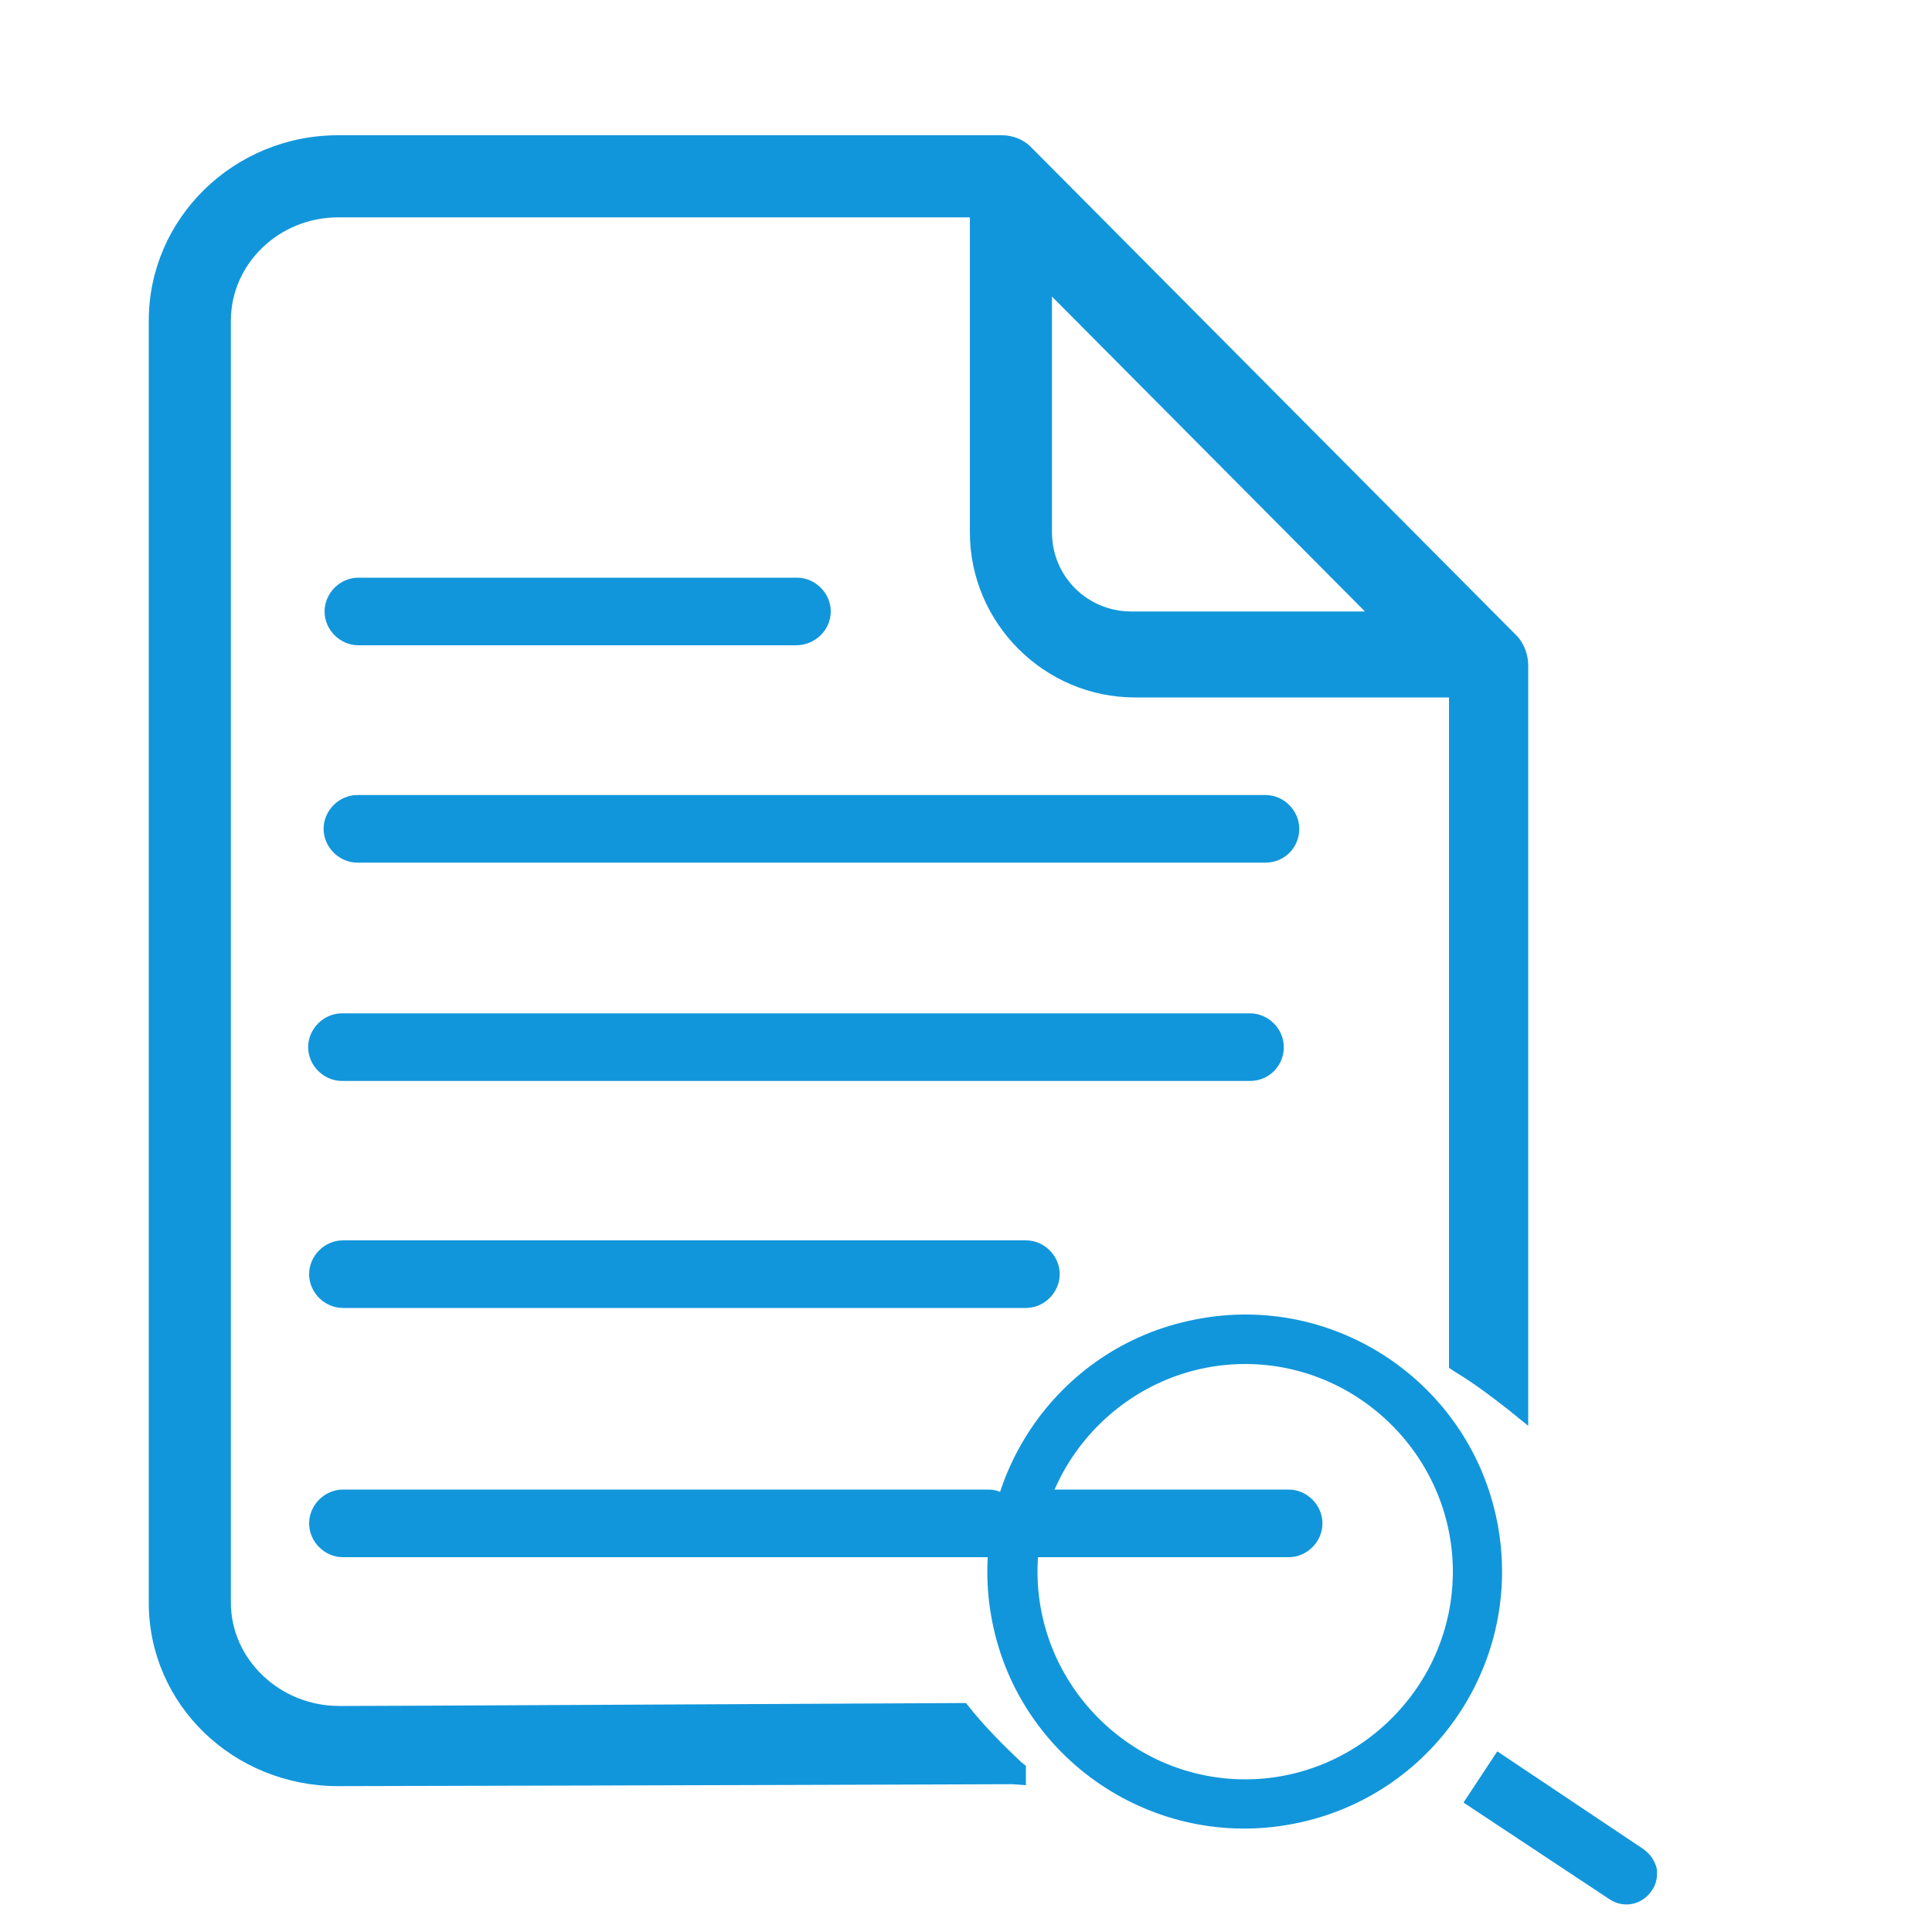
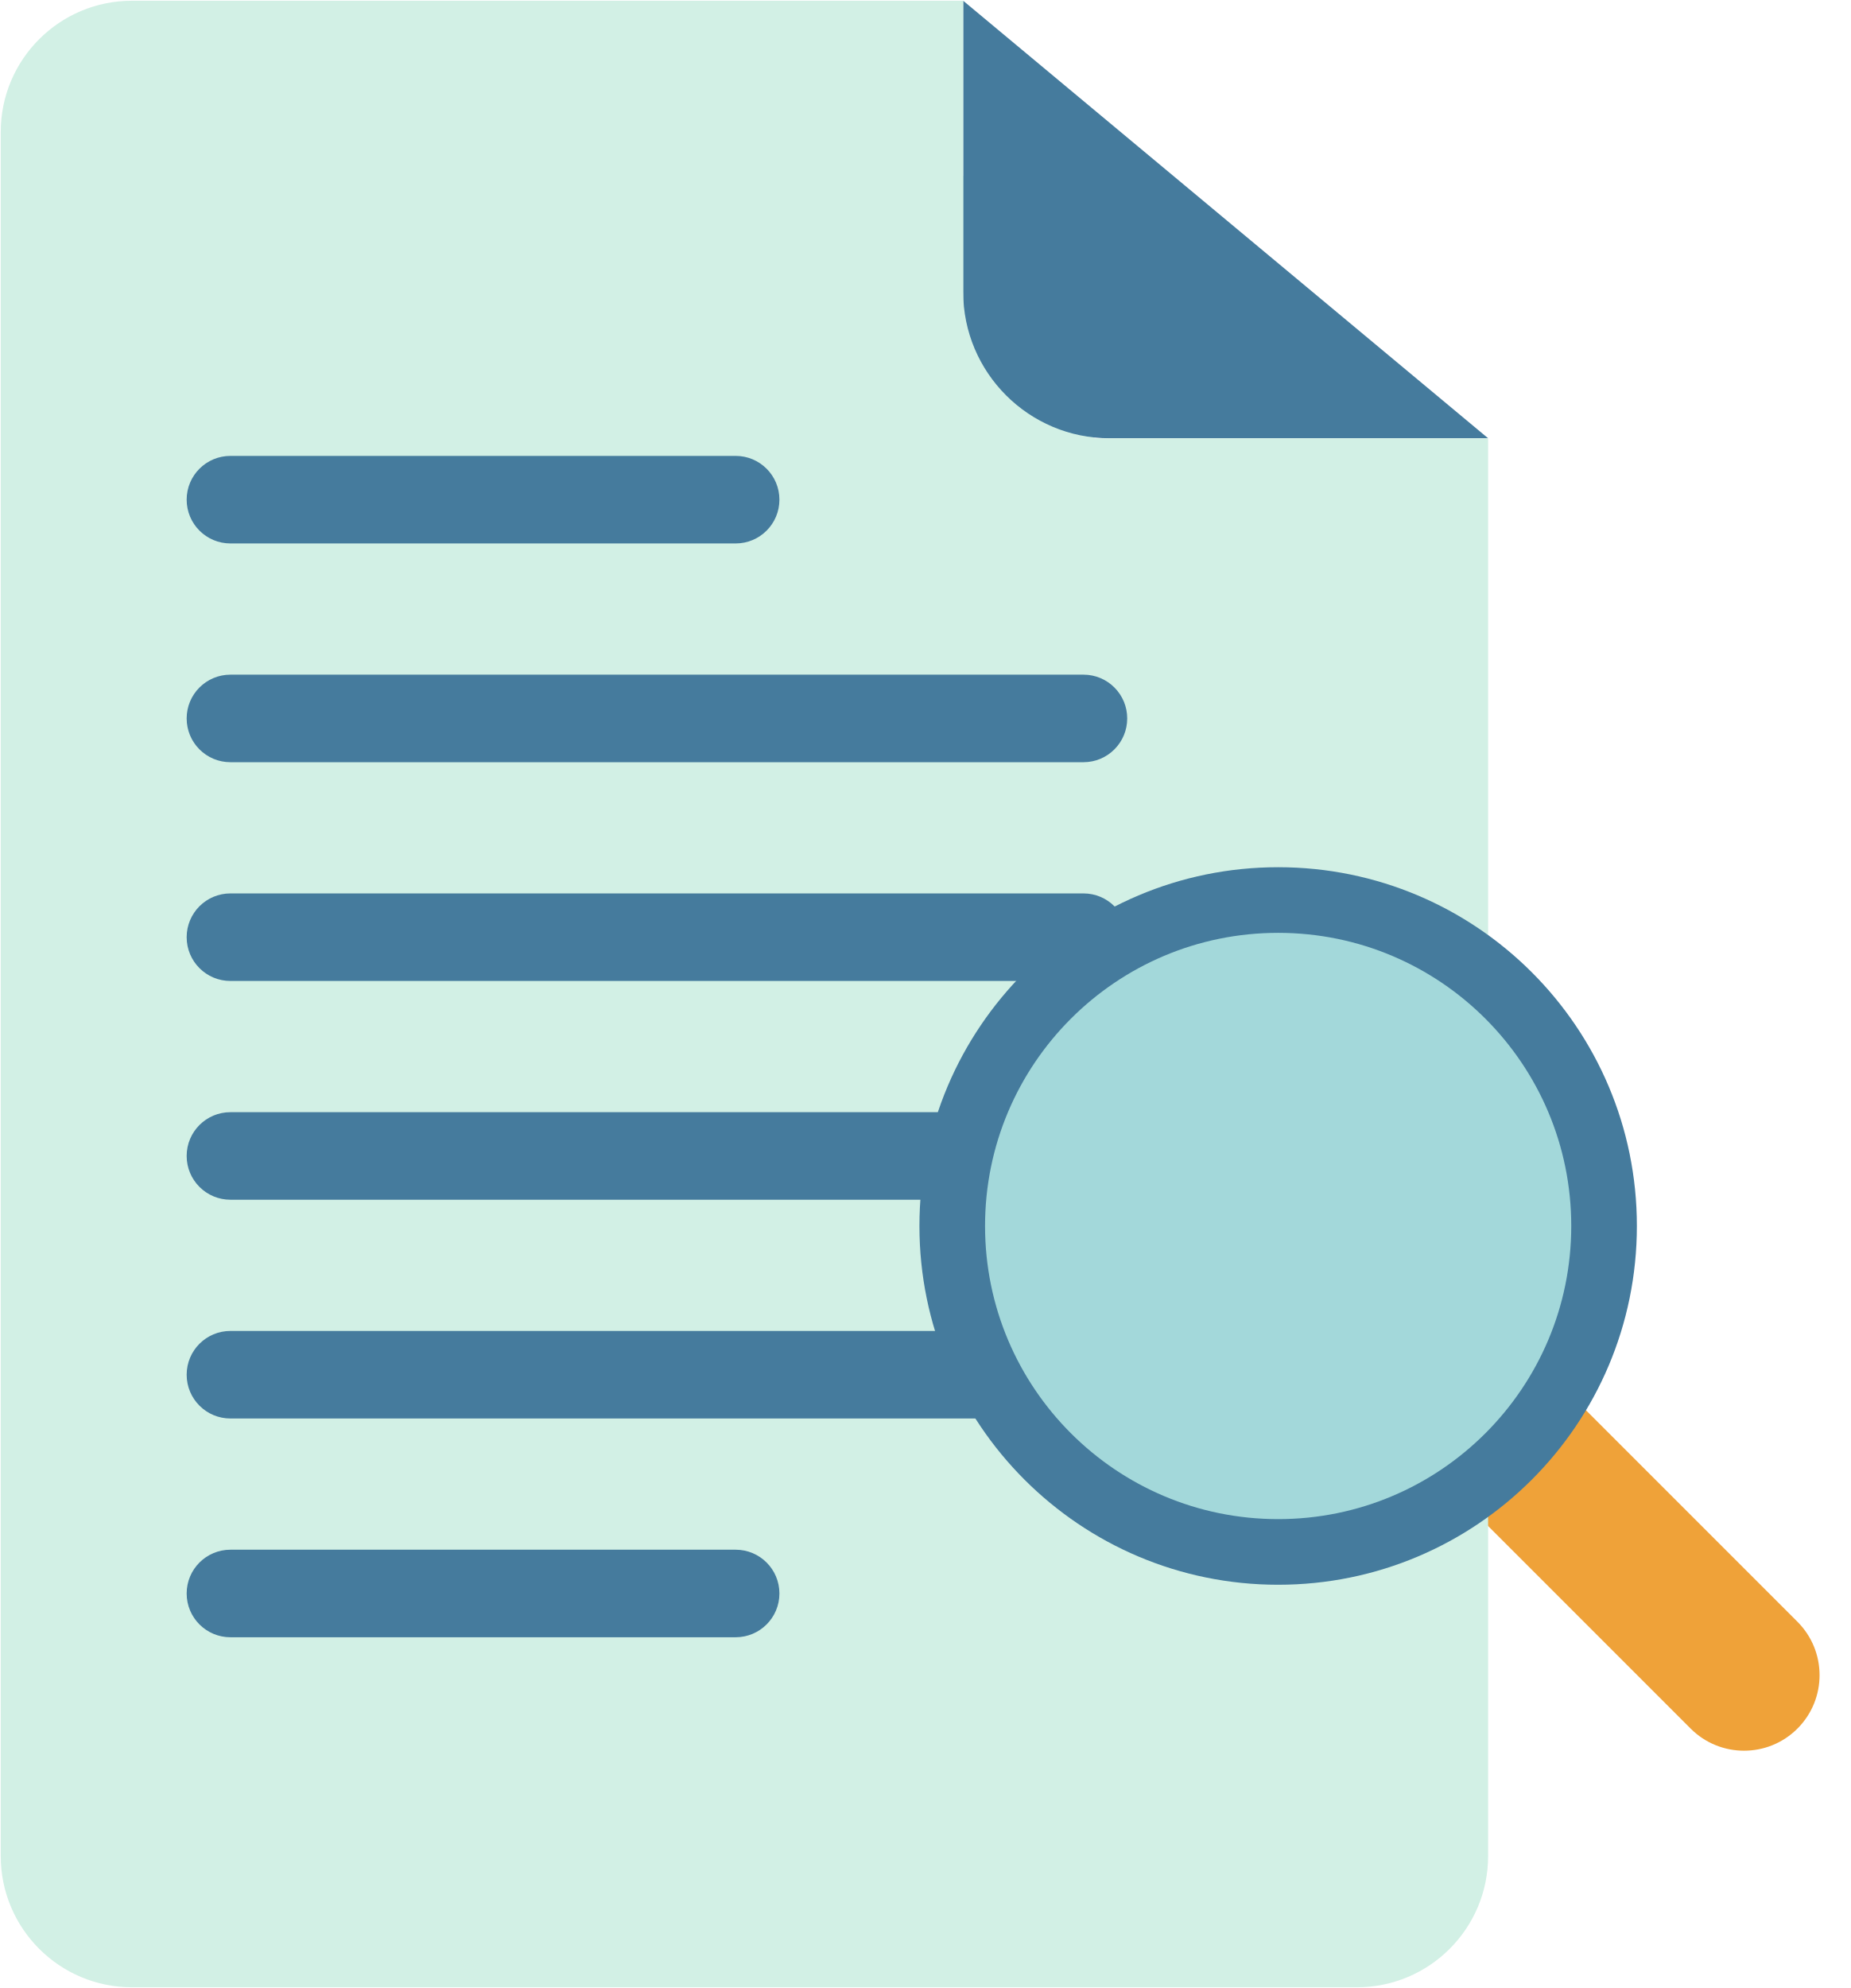
- <svg xmlns="http://www.w3.org/2000/svg" t="1644586167442" class="icon" viewBox="0 0 1024 1024" version="1.1" p-id="7067" width="400" height="400">
-   <defs>
-     <style type="text/css" />
-   </defs>
-   <path d="M514.048 905.216l-2.048-2.56h-3.584c-110.592 0.512-299.52 1.536-324.608 1.536h-4.096c-31.232 0-57.344-24.576-57.344-54.784V169.984c0-30.208 25.6-54.784 56.832-54.784h334.848v166.912c0 48.128 39.424 87.552 87.552 87.552H768v355.328l3.072 2.048c10.24 6.144 18.944 12.8 28.16 19.968l10.752 8.704V352.768c0-5.632-2.048-11.264-5.632-15.36l-258.048-259.584c-4.096-4.096-9.728-6.144-15.36-6.144H179.2c-55.296 0-100.352 44.032-100.352 98.304v679.424c0 54.272 45.056 97.28 100.352 97.28 0 0 226.304-0.512 357.376-1.024l7.168 0.512v-10.24l-2.56-2.048c-9.216-8.704-18.944-18.432-27.136-28.672z m43.52-748.032l165.888 166.912h-123.904c-23.04 0-41.984-18.432-41.984-41.984V157.184zM189.952 324.096h231.936" fill="#1296db" p-id="7068" />
-   <path d="M421.888 342.016H189.952c-9.728 0-17.92-8.192-17.92-17.92s8.192-17.92 17.92-17.92h232.448c9.728 0 17.92 8.192 17.92 17.92s-8.192 17.92-18.432 17.92zM547.328 807.424h135.68M683.008 825.344h-135.68c-9.728 0-17.92-8.192-17.92-17.92s8.192-17.92 17.92-17.92h135.68c9.728 0 17.92 8.192 17.92 17.92s-8.192 17.92-17.92 17.92zM189.952 439.296H670.72M670.72 457.216H189.44c-9.728 0-17.92-8.192-17.92-17.92s8.192-17.92 17.92-17.92h481.28c9.728 0 17.92 8.192 17.92 17.92s-7.68 17.92-17.92 17.92zM181.76 555.008h480.768M662.528 572.928h-481.28c-9.728 0-17.92-8.192-17.92-17.92s8.192-17.92 17.92-17.92h481.28c9.728 0 17.92 8.192 17.92 17.92s-7.68 17.92-17.92 17.92z" fill="#1296db" p-id="7069" />
-   <path d="M181.76 675.328h361.984M543.744 693.248H181.76c-9.728 0-17.92-8.192-17.92-17.92s8.192-17.92 17.92-17.92h361.984c9.728 0 17.92 8.192 17.92 17.92s-8.192 17.92-17.92 17.92z" fill="#1296db" p-id="7070" />
-   <path d="M181.76 807.424h342.016M523.776 825.344H181.76c-9.728 0-17.92-8.192-17.92-17.92s8.192-17.92 17.92-17.92h342.016c9.728 0 17.92 8.192 17.92 17.92s-8.192 17.92-17.92 17.92z" fill="#1296db" p-id="7071" />
-   <path d="M793.6 806.912c-14.336-73.728-86.016-122.368-160.256-107.52-73.728 14.336-121.856 86.016-107.52 159.744 14.336 73.728 86.016 121.856 159.744 107.52 74.24-14.336 122.368-86.016 108.032-159.744z m-42.496 87.552c-16.384 24.064-41.472 40.96-70.144 46.592-28.672 5.632-58.368-0.512-82.432-16.896-24.064-16.384-40.96-41.472-46.592-70.144-5.632-28.672 0.512-58.368 16.896-82.432 16.384-24.064 41.472-40.96 70.144-46.592 28.672-5.632 58.368 0.512 82.432 16.896 24.064 16.384 40.96 41.472 46.592 70.144 5.632 28.672-0.512 58.368-16.896 82.432zM870.912 979.968L793.6 928.256l-17.92 27.136 77.312 51.2c7.68 5.12 17.408 3.072 22.528-4.608 2.56-3.584 3.072-7.68 2.56-11.776-1.024-4.096-3.584-7.68-7.168-10.24z" fill="#1296db" p-id="7072" />
+ <svg xmlns="http://www.w3.org/2000/svg" xmlns:ns1="http://schemas.microsoft.com/visio/2003/SVGExtensions/" width="4.164in" height="4.472in" viewBox="0 0 299.821 321.997" xml:space="preserve" color-interpolation-filters="sRGB" class="st5">
+   <ns1:documentProperties ns1:langID="2052" ns1:metric="true" ns1:viewMarkup="false" />
+   <style type="text/css">
+ 	
+ 		.st1 {fill:#efa239;stroke:none;stroke-linecap:round;stroke-linejoin:round;stroke-width:0.24}
+ 		.st2 {fill:#d2f0e5;stroke:none;stroke-linecap:round;stroke-linejoin:round;stroke-width:0.24}
+ 		.st3 {fill:#457b9d;stroke:none;stroke-linecap:round;stroke-linejoin:round;stroke-width:0.24}
+ 		.st4 {fill:#a3d8da;stroke:none;stroke-linecap:round;stroke-linejoin:round;stroke-width:0.24}
+ 		.st5 {fill:none;fill-rule:evenodd;font-size:12px;overflow:visible;stroke-linecap:square;stroke-miterlimit:3}
+ 	
+ 	</style>
+   <g ns1:mID="0" ns1:index="1" ns1:groupContext="foregroundPage">
+     <ns1:pageProperties ns1:drawingScale="0.0393701" ns1:pageScale="0.0393701" ns1:drawingUnits="24" ns1:shadowOffsetX="8.50394" ns1:shadowOffsetY="-8.50394" />
+     <g id="shape62-1" ns1:mID="62" ns1:groupContext="shape" transform="translate(452.514,3.24981) rotate(45)">
+       <ns1:userDefs>
+         <ns1:ud ns1:nameU="CTypeTopLeftSnip" ns1:prompt="" ns1:val="VT0(0):5" />
+         <ns1:ud ns1:nameU="CTypeTopRightSnip" ns1:prompt="" ns1:val="VT0(0):5" />
+         <ns1:ud ns1:nameU="CTypeBotLeftSnip" ns1:prompt="" ns1:val="VT0(0):5" />
+         <ns1:ud ns1:nameU="CTypeBotRightSnip" ns1:prompt="" ns1:val="VT0(0):5" />
+         <ns1:ud ns1:nameU="CornerLockHoriz" ns1:prompt="" ns1:val="VT0(1):5" />
+         <ns1:ud ns1:nameU="CornerLockVert" ns1:prompt="" ns1:val="VT0(1):5" />
+         <ns1:ud ns1:nameU="CornerLockDiag" ns1:prompt="" ns1:val="VT0(0):5" />
+         <ns1:ud ns1:nameU="TopLeftOffset" ns1:prompt="" ns1:val="VT0(0.15748031496063):24" />
+         <ns1:ud ns1:nameU="TopRightOffset" ns1:prompt="" ns1:val="VT0(0.15748031496063):24" />
+         <ns1:ud ns1:nameU="BotLeftOffset" ns1:prompt="" ns1:val="VT0(0.15748031496063):24" />
+         <ns1:ud ns1:nameU="BotRightOffset" ns1:prompt="" ns1:val="VT0(0.15748031496063):24" />
+         <ns1:ud ns1:nameU="visVersion" ns1:prompt="" ns1:val="VT0(15):26" />
+         <ns1:ud ns1:nameU="TopLeftOffset" ns1:prompt="" ns1:val="VT0(0.16993968275651):1" />
+         <ns1:ud ns1:nameU="TopRightOffset" ns1:prompt="" ns1:val="VT0(0.16993968275651):1" />
+         <ns1:ud ns1:nameU="BotLeftOffset" ns1:prompt="" ns1:val="VT0(0.16993968275651):1" />
+         <ns1:ud ns1:nameU="BotRightOffset" ns1:prompt="" ns1:val="VT0(0.16993968275651):1" />
+       </ns1:userDefs>
+       <path d="M12.24 322 L69.35 322 A12.236 12.236 -180 0 0 81.59 309.76 A12.236 12.236 -180 0 0 69.35 297.53 L12.24 297.53        A12.236 12.236 -180 0 0 0 309.76 A12.236 12.236 -180 0 0 12.24 322 Z" class="st1" />
+     </g>
+     <g id="shape25-3" ns1:mID="25" ns1:groupContext="shape" transform="translate(63.8992,-208.491)">
+       <ns1:userDefs>
+         <ns1:ud ns1:nameU="visVersion" ns1:val="VT0(15):26" />
+       </ns1:userDefs>
+       <rect x="0" y="236.958" width="113.386" height="85.039" class="st2" />
+     </g>
+     <g id="shape34-5" ns1:mID="34" ns1:groupContext="shape" transform="translate(241.064,322.117) rotate(180)">
+       <path d="M0 251.13 L85.04 322 L85.04 274.87 A23.736 23.736 -180 0 0 61.3 251.13 L0 251.13 Z" class="st3" />
+     </g>
+     <g id="shape39-7" ns1:mID="39" ns1:groupContext="shape" transform="translate(0.12,-0.12)">
+       <path d="M155.91 0.24 L21.26 0.24 A21.259 21.259 -180 0 0 -0 21.5 L0 300.74 A21.259 21.259 -180 0 0 21.26 322 L219.68        322 A21.259 21.259 -180 0 0 240.94 300.74 L240.94 71.11 L155.91 71.11 L155.91 0.24 Z" class="st2" />
+     </g>
+     <g id="shape27-9" ns1:mID="27" ns1:groupContext="shape" transform="translate(30.2379,-198.545)">
+       <ns1:userDefs>
+         <ns1:ud ns1:nameU="CTypeTopLeftSnip" ns1:prompt="" ns1:val="VT0(0):5" />
+         <ns1:ud ns1:nameU="CTypeTopRightSnip" ns1:prompt="" ns1:val="VT0(0):5" />
+         <ns1:ud ns1:nameU="CTypeBotLeftSnip" ns1:prompt="" ns1:val="VT0(0):5" />
+         <ns1:ud ns1:nameU="CTypeBotRightSnip" ns1:prompt="" ns1:val="VT0(0):5" />
+         <ns1:ud ns1:nameU="CornerLockHoriz" ns1:prompt="" ns1:val="VT0(1):5" />
+         <ns1:ud ns1:nameU="CornerLockVert" ns1:prompt="" ns1:val="VT0(1):5" />
+         <ns1:ud ns1:nameU="CornerLockDiag" ns1:prompt="" ns1:val="VT0(0):5" />
+         <ns1:ud ns1:nameU="TopLeftOffset" ns1:prompt="" ns1:val="VT0(0.15748031496063):24" />
+         <ns1:ud ns1:nameU="TopRightOffset" ns1:prompt="" ns1:val="VT0(0.15748031496063):24" />
+         <ns1:ud ns1:nameU="BotLeftOffset" ns1:prompt="" ns1:val="VT0(0.15748031496063):24" />
+         <ns1:ud ns1:nameU="BotRightOffset" ns1:prompt="" ns1:val="VT0(0.15748031496063):24" />
+         <ns1:ud ns1:nameU="visVersion" ns1:prompt="" ns1:val="VT0(15):26" />
+         <ns1:ud ns1:nameU="TopLeftOffset" ns1:prompt="" ns1:val="VT0(0.098425193709222):1" />
+         <ns1:ud ns1:nameU="TopRightOffset" ns1:prompt="" ns1:val="VT0(0.098425193709222):1" />
+         <ns1:ud ns1:nameU="BotLeftOffset" ns1:prompt="" ns1:val="VT0(0.098425193709222):1" />
+         <ns1:ud ns1:nameU="BotRightOffset" ns1:prompt="" ns1:val="VT0(0.098425193709222):1" />
+       </ns1:userDefs>
+       <path d="M7.09 322 L145.28 322 A7.087 7.087 -180 0 0 152.36 314.91 A7.087 7.087 -180 0 0 145.28 307.82 L7.09 307.82        A7.087 7.087 -180 0 0 -0 314.91 A7.087 7.087 -180 0 0 7.09 322 Z" class="st3" />
+     </g>
+     <g id="shape44-11" ns1:mID="44" ns1:groupContext="shape" transform="translate(30.2379,-163.112)">
+       <ns1:userDefs>
+         <ns1:ud ns1:nameU="CTypeTopLeftSnip" ns1:prompt="" ns1:val="VT0(0):5" />
+         <ns1:ud ns1:nameU="CTypeTopRightSnip" ns1:prompt="" ns1:val="VT0(0):5" />
+         <ns1:ud ns1:nameU="CTypeBotLeftSnip" ns1:prompt="" ns1:val="VT0(0):5" />
+         <ns1:ud ns1:nameU="CTypeBotRightSnip" ns1:prompt="" ns1:val="VT0(0):5" />
+         <ns1:ud ns1:nameU="CornerLockHoriz" ns1:prompt="" ns1:val="VT0(1):5" />
+         <ns1:ud ns1:nameU="CornerLockVert" ns1:prompt="" ns1:val="VT0(1):5" />
+         <ns1:ud ns1:nameU="CornerLockDiag" ns1:prompt="" ns1:val="VT0(0):5" />
+         <ns1:ud ns1:nameU="TopLeftOffset" ns1:prompt="" ns1:val="VT0(0.15748031496063):24" />
+         <ns1:ud ns1:nameU="TopRightOffset" ns1:prompt="" ns1:val="VT0(0.15748031496063):24" />
+         <ns1:ud ns1:nameU="BotLeftOffset" ns1:prompt="" ns1:val="VT0(0.15748031496063):24" />
+         <ns1:ud ns1:nameU="BotRightOffset" ns1:prompt="" ns1:val="VT0(0.15748031496063):24" />
+         <ns1:ud ns1:nameU="visVersion" ns1:prompt="" ns1:val="VT0(15):26" />
+         <ns1:ud ns1:nameU="TopLeftOffset" ns1:prompt="" ns1:val="VT0(0.098425193709222):1" />
+         <ns1:ud ns1:nameU="TopRightOffset" ns1:prompt="" ns1:val="VT0(0.098425193709222):1" />
+         <ns1:ud ns1:nameU="BotLeftOffset" ns1:prompt="" ns1:val="VT0(0.098425193709222):1" />
+         <ns1:ud ns1:nameU="BotRightOffset" ns1:prompt="" ns1:val="VT0(0.098425193709222):1" />
+       </ns1:userDefs>
+       <path d="M7.09 322 L145.28 322 A7.087 7.087 -180 0 0 152.36 314.91 A7.087 7.087 -180 0 0 145.28 307.82 L7.09 307.82        A7.087 7.087 -180 0 0 -0 314.91 A7.087 7.087 -180 0 0 7.09 322 Z" class="st3" />
+     </g>
+     <g id="shape52-13" ns1:mID="52" ns1:groupContext="shape" transform="translate(30.2379,-127.679)">
+       <ns1:userDefs>
+         <ns1:ud ns1:nameU="CTypeTopLeftSnip" ns1:prompt="" ns1:val="VT0(0):5" />
+         <ns1:ud ns1:nameU="CTypeTopRightSnip" ns1:prompt="" ns1:val="VT0(0):5" />
+         <ns1:ud ns1:nameU="CTypeBotLeftSnip" ns1:prompt="" ns1:val="VT0(0):5" />
+         <ns1:ud ns1:nameU="CTypeBotRightSnip" ns1:prompt="" ns1:val="VT0(0):5" />
+         <ns1:ud ns1:nameU="CornerLockHoriz" ns1:prompt="" ns1:val="VT0(1):5" />
+         <ns1:ud ns1:nameU="CornerLockVert" ns1:prompt="" ns1:val="VT0(1):5" />
+         <ns1:ud ns1:nameU="CornerLockDiag" ns1:prompt="" ns1:val="VT0(0):5" />
+         <ns1:ud ns1:nameU="TopLeftOffset" ns1:prompt="" ns1:val="VT0(0.15748031496063):24" />
+         <ns1:ud ns1:nameU="TopRightOffset" ns1:prompt="" ns1:val="VT0(0.15748031496063):24" />
+         <ns1:ud ns1:nameU="BotLeftOffset" ns1:prompt="" ns1:val="VT0(0.15748031496063):24" />
+         <ns1:ud ns1:nameU="BotRightOffset" ns1:prompt="" ns1:val="VT0(0.15748031496063):24" />
+         <ns1:ud ns1:nameU="visVersion" ns1:prompt="" ns1:val="VT0(15):26" />
+         <ns1:ud ns1:nameU="TopLeftOffset" ns1:prompt="" ns1:val="VT0(0.098425193709222):1" />
+         <ns1:ud ns1:nameU="TopRightOffset" ns1:prompt="" ns1:val="VT0(0.098425193709222):1" />
+         <ns1:ud ns1:nameU="BotLeftOffset" ns1:prompt="" ns1:val="VT0(0.098425193709222):1" />
+         <ns1:ud ns1:nameU="BotRightOffset" ns1:prompt="" ns1:val="VT0(0.098425193709222):1" />
+       </ns1:userDefs>
+       <path d="M7.09 322 L145.28 322 A7.087 7.087 -180 0 0 152.36 314.91 A7.087 7.087 -180 0 0 145.28 307.82 L7.09 307.82        A7.087 7.087 -180 0 0 -0 314.91 A7.087 7.087 -180 0 0 7.09 322 Z" class="st3" />
+     </g>
+     <g id="shape54-15" ns1:mID="54" ns1:groupContext="shape" transform="translate(30.2379,-92.246)">
+       <ns1:userDefs>
+         <ns1:ud ns1:nameU="CTypeTopLeftSnip" ns1:prompt="" ns1:val="VT0(0):5" />
+         <ns1:ud ns1:nameU="CTypeTopRightSnip" ns1:prompt="" ns1:val="VT0(0):5" />
+         <ns1:ud ns1:nameU="CTypeBotLeftSnip" ns1:prompt="" ns1:val="VT0(0):5" />
+         <ns1:ud ns1:nameU="CTypeBotRightSnip" ns1:prompt="" ns1:val="VT0(0):5" />
+         <ns1:ud ns1:nameU="CornerLockHoriz" ns1:prompt="" ns1:val="VT0(1):5" />
+         <ns1:ud ns1:nameU="CornerLockVert" ns1:prompt="" ns1:val="VT0(1):5" />
+         <ns1:ud ns1:nameU="CornerLockDiag" ns1:prompt="" ns1:val="VT0(0):5" />
+         <ns1:ud ns1:nameU="TopLeftOffset" ns1:prompt="" ns1:val="VT0(0.15748031496063):24" />
+         <ns1:ud ns1:nameU="TopRightOffset" ns1:prompt="" ns1:val="VT0(0.15748031496063):24" />
+         <ns1:ud ns1:nameU="BotLeftOffset" ns1:prompt="" ns1:val="VT0(0.15748031496063):24" />
+         <ns1:ud ns1:nameU="BotRightOffset" ns1:prompt="" ns1:val="VT0(0.15748031496063):24" />
+         <ns1:ud ns1:nameU="visVersion" ns1:prompt="" ns1:val="VT0(15):26" />
+         <ns1:ud ns1:nameU="TopLeftOffset" ns1:prompt="" ns1:val="VT0(0.098425193709222):1" />
+         <ns1:ud ns1:nameU="TopRightOffset" ns1:prompt="" ns1:val="VT0(0.098425193709222):1" />
+         <ns1:ud ns1:nameU="BotLeftOffset" ns1:prompt="" ns1:val="VT0(0.098425193709222):1" />
+         <ns1:ud ns1:nameU="BotRightOffset" ns1:prompt="" ns1:val="VT0(0.098425193709222):1" />
+       </ns1:userDefs>
+       <path d="M7.09 322 L145.28 322 A7.087 7.087 -180 0 0 152.36 314.91 A7.087 7.087 -180 0 0 145.28 307.82 L7.09 307.82        A7.087 7.087 -180 0 0 -0 314.91 A7.087 7.087 -180 0 0 7.09 322 Z" class="st3" />
+     </g>
+     <g id="shape55-17" ns1:mID="55" ns1:groupContext="shape" transform="translate(30.2379,-56.8129)">
+       <ns1:userDefs>
+         <ns1:ud ns1:nameU="CTypeTopLeftSnip" ns1:prompt="" ns1:val="VT0(0):5" />
+         <ns1:ud ns1:nameU="CTypeTopRightSnip" ns1:prompt="" ns1:val="VT0(0):5" />
+         <ns1:ud ns1:nameU="CTypeBotLeftSnip" ns1:prompt="" ns1:val="VT0(0):5" />
+         <ns1:ud ns1:nameU="CTypeBotRightSnip" ns1:prompt="" ns1:val="VT0(0):5" />
+         <ns1:ud ns1:nameU="CornerLockHoriz" ns1:prompt="" ns1:val="VT0(1):5" />
+         <ns1:ud ns1:nameU="CornerLockVert" ns1:prompt="" ns1:val="VT0(1):5" />
+         <ns1:ud ns1:nameU="CornerLockDiag" ns1:prompt="" ns1:val="VT0(0):5" />
+         <ns1:ud ns1:nameU="TopLeftOffset" ns1:prompt="" ns1:val="VT0(0.15748031496063):24" />
+         <ns1:ud ns1:nameU="TopRightOffset" ns1:prompt="" ns1:val="VT0(0.15748031496063):24" />
+         <ns1:ud ns1:nameU="BotLeftOffset" ns1:prompt="" ns1:val="VT0(0.15748031496063):24" />
+         <ns1:ud ns1:nameU="BotRightOffset" ns1:prompt="" ns1:val="VT0(0.15748031496063):24" />
+         <ns1:ud ns1:nameU="visVersion" ns1:prompt="" ns1:val="VT0(15):26" />
+         <ns1:ud ns1:nameU="TopLeftOffset" ns1:prompt="" ns1:val="VT0(0.098425193709222):1" />
+         <ns1:ud ns1:nameU="TopRightOffset" ns1:prompt="" ns1:val="VT0(0.098425193709222):1" />
+         <ns1:ud ns1:nameU="BotLeftOffset" ns1:prompt="" ns1:val="VT0(0.098425193709222):1" />
+         <ns1:ud ns1:nameU="BotRightOffset" ns1:prompt="" ns1:val="VT0(0.098425193709222):1" />
+       </ns1:userDefs>
+       <path d="M7.09 322 L88.94 322 A7.087 7.087 -180 0 0 96.02 314.91 A7.087 7.087 -180 0 0 88.94 307.82 L7.09 307.82        A7.087 7.087 -180 0 0 -0 314.91 A7.087 7.087 -180 0 0 7.09 322 Z" class="st3" />
+     </g>
+     <g id="shape56-19" ns1:mID="56" ns1:groupContext="shape" transform="translate(30.2379,-233.978)">
+       <ns1:userDefs>
+         <ns1:ud ns1:nameU="CTypeTopLeftSnip" ns1:prompt="" ns1:val="VT0(0):5" />
+         <ns1:ud ns1:nameU="CTypeTopRightSnip" ns1:prompt="" ns1:val="VT0(0):5" />
+         <ns1:ud ns1:nameU="CTypeBotLeftSnip" ns1:prompt="" ns1:val="VT0(0):5" />
+         <ns1:ud ns1:nameU="CTypeBotRightSnip" ns1:prompt="" ns1:val="VT0(0):5" />
+         <ns1:ud ns1:nameU="CornerLockHoriz" ns1:prompt="" ns1:val="VT0(1):5" />
+         <ns1:ud ns1:nameU="CornerLockVert" ns1:prompt="" ns1:val="VT0(1):5" />
+         <ns1:ud ns1:nameU="CornerLockDiag" ns1:prompt="" ns1:val="VT0(0):5" />
+         <ns1:ud ns1:nameU="TopLeftOffset" ns1:prompt="" ns1:val="VT0(0.15748031496063):24" />
+         <ns1:ud ns1:nameU="TopRightOffset" ns1:prompt="" ns1:val="VT0(0.15748031496063):24" />
+         <ns1:ud ns1:nameU="BotLeftOffset" ns1:prompt="" ns1:val="VT0(0.15748031496063):24" />
+         <ns1:ud ns1:nameU="BotRightOffset" ns1:prompt="" ns1:val="VT0(0.15748031496063):24" />
+         <ns1:ud ns1:nameU="visVersion" ns1:prompt="" ns1:val="VT0(15):26" />
+         <ns1:ud ns1:nameU="TopLeftOffset" ns1:prompt="" ns1:val="VT0(0.098425193709222):1" />
+         <ns1:ud ns1:nameU="TopRightOffset" ns1:prompt="" ns1:val="VT0(0.098425193709222):1" />
+         <ns1:ud ns1:nameU="BotLeftOffset" ns1:prompt="" ns1:val="VT0(0.098425193709222):1" />
+         <ns1:ud ns1:nameU="BotRightOffset" ns1:prompt="" ns1:val="VT0(0.098425193709222):1" />
+       </ns1:userDefs>
+       <path d="M7.09 322 L88.94 322 A7.087 7.087 -180 0 0 96.02 314.91 A7.087 7.087 -180 0 0 88.94 307.82 L7.09 307.82        A7.087 7.087 -180 0 0 -0 314.91 A7.087 7.087 -180 0 0 7.09 322 Z" class="st3" />
+     </g>
+     <g id="shape57-21" ns1:mID="57" ns1:groupContext="shape" transform="translate(148.939,-65.3169)">
+       <ns1:userDefs>
+         <ns1:ud ns1:nameU="visVersion" ns1:val="VT0(15):26" />
+       </ns1:userDefs>
+       <path d="M0 263.89 A58.11 58.11 0 0 1 116.22 263.89 A58.11 58.11 0 1 1 0 263.89 Z" class="st3" />
+     </g>
+     <g id="shape59-23" ns1:mID="59" ns1:groupContext="shape" transform="translate(159.568,-75.9468)">
+       <ns1:userDefs>
+         <ns1:ud ns1:nameU="visVersion" ns1:val="VT0(15):26" />
+       </ns1:userDefs>
+       <path d="M0 274.52 A47.48 47.48 0 0 1 94.96 274.52 A47.48 47.48 0 0 1 0 274.52 Z" class="st4" />
+     </g>
+   </g>
</svg>
